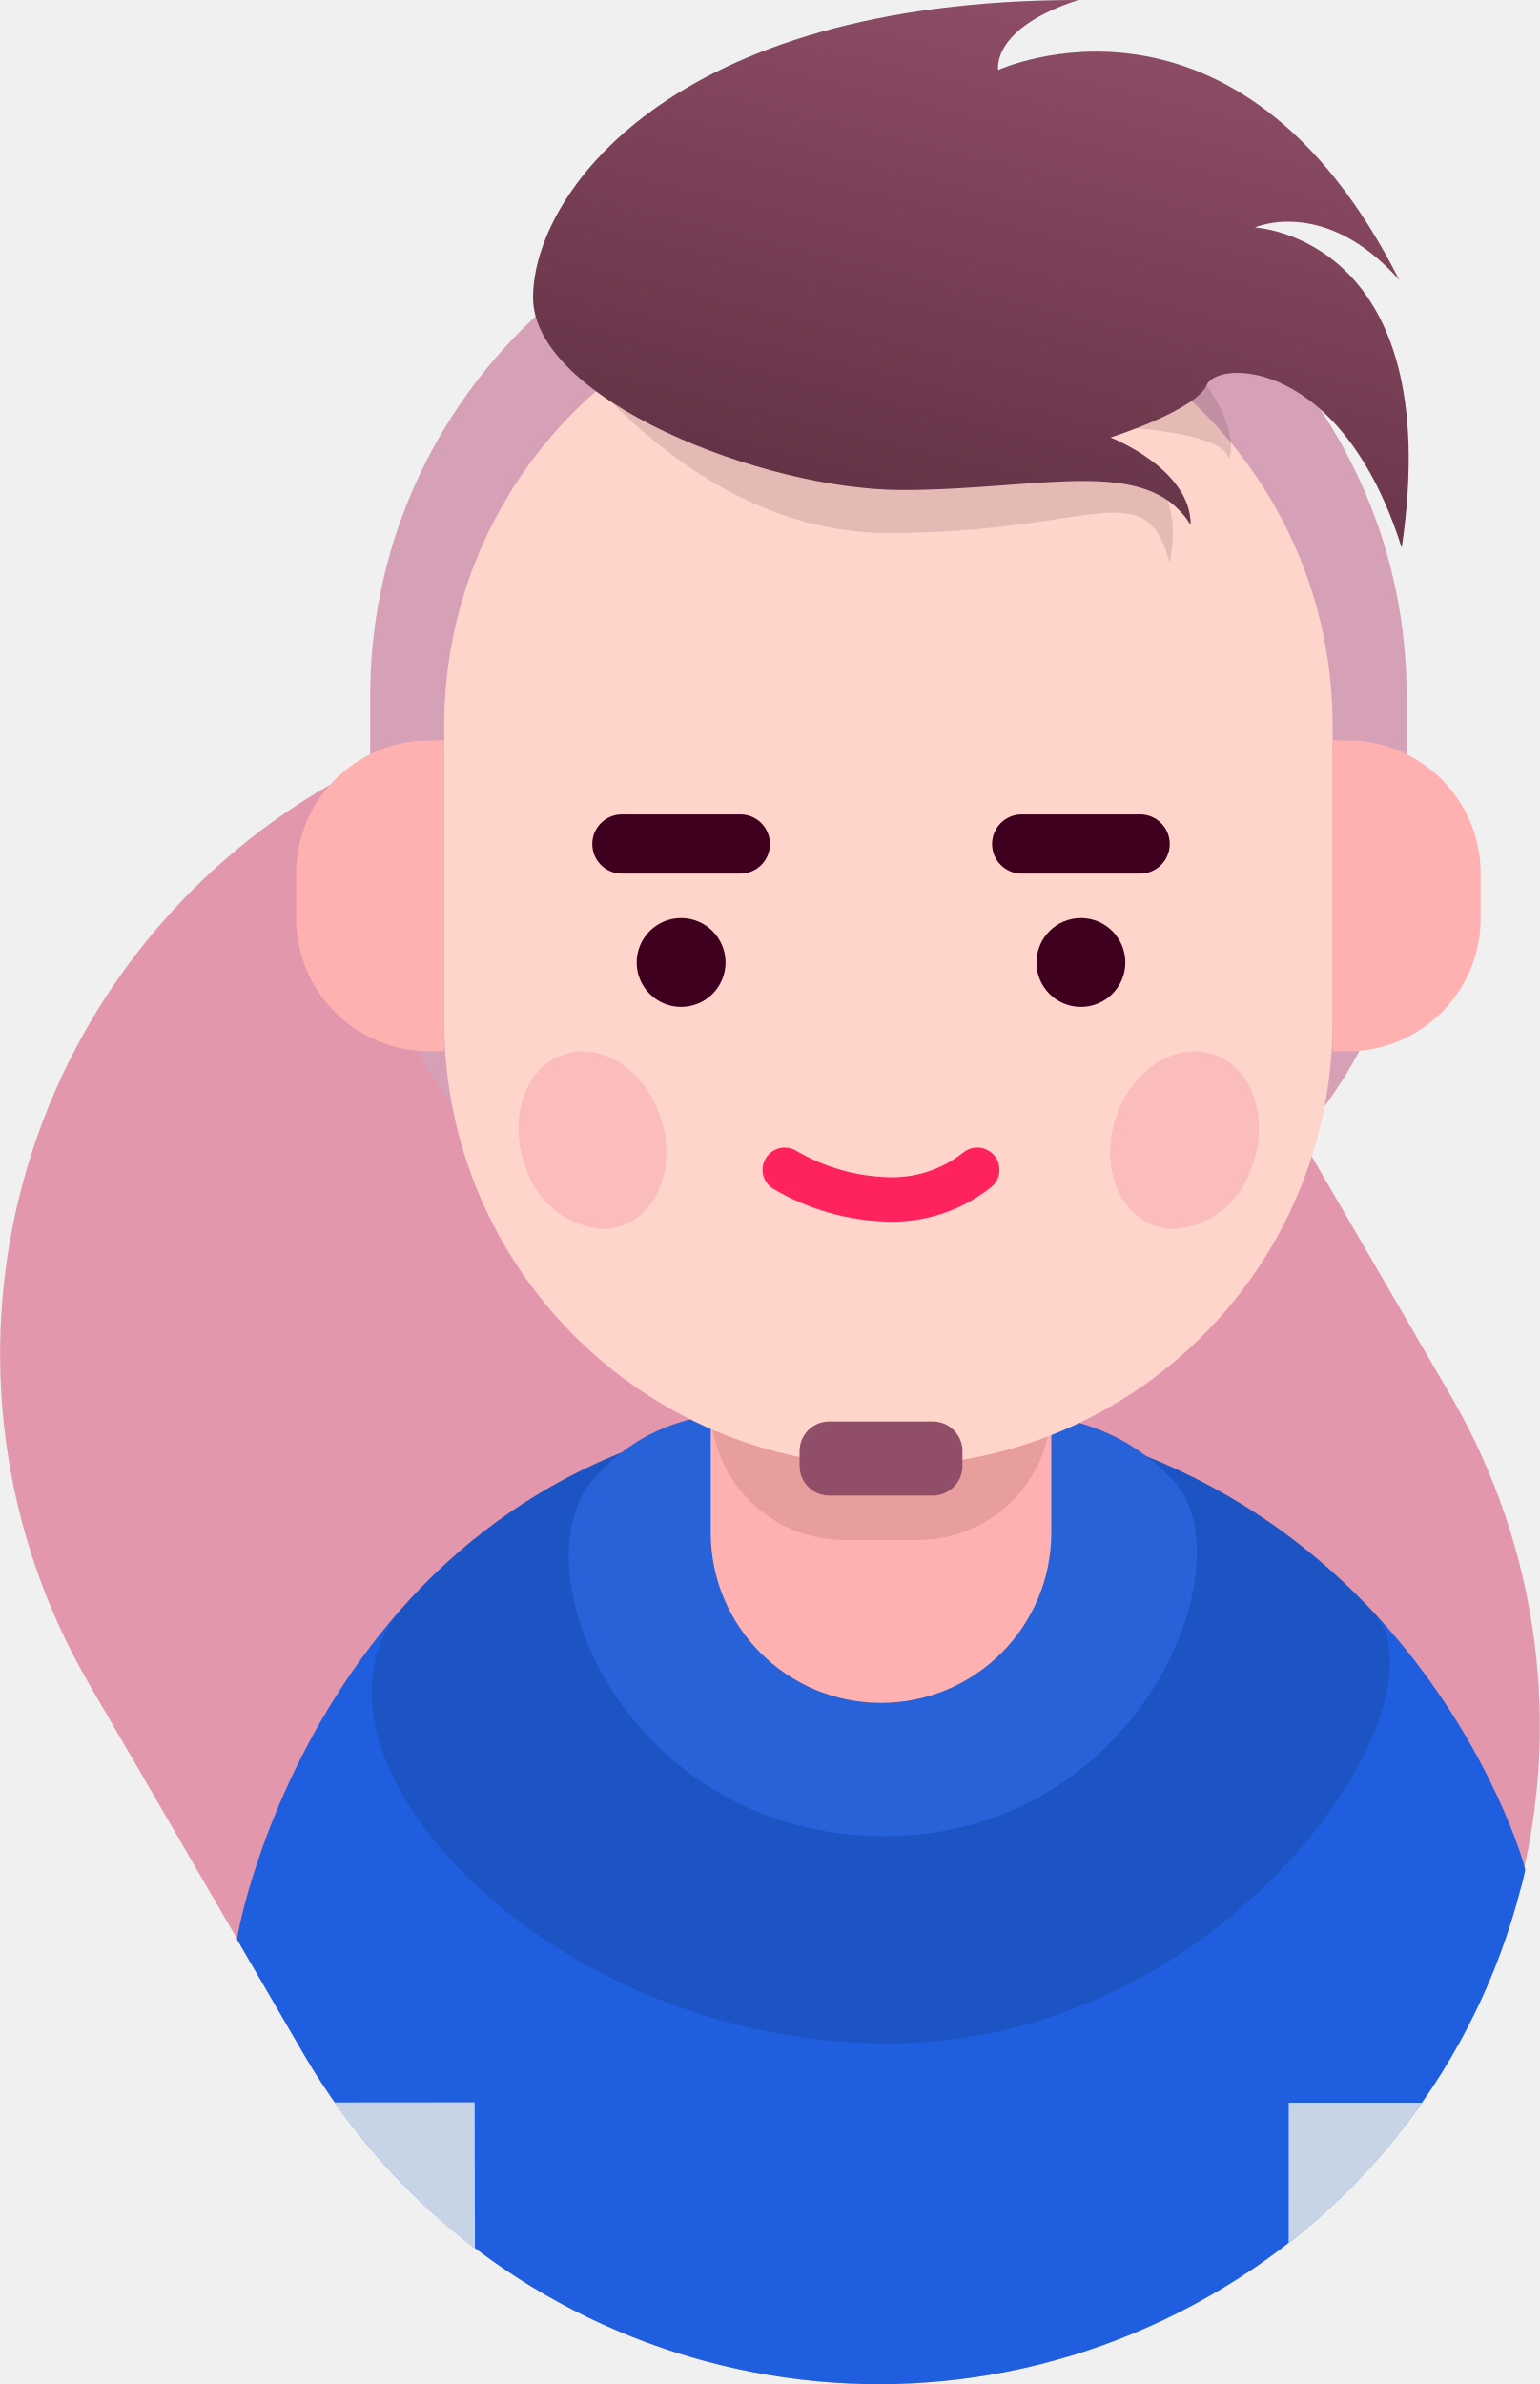
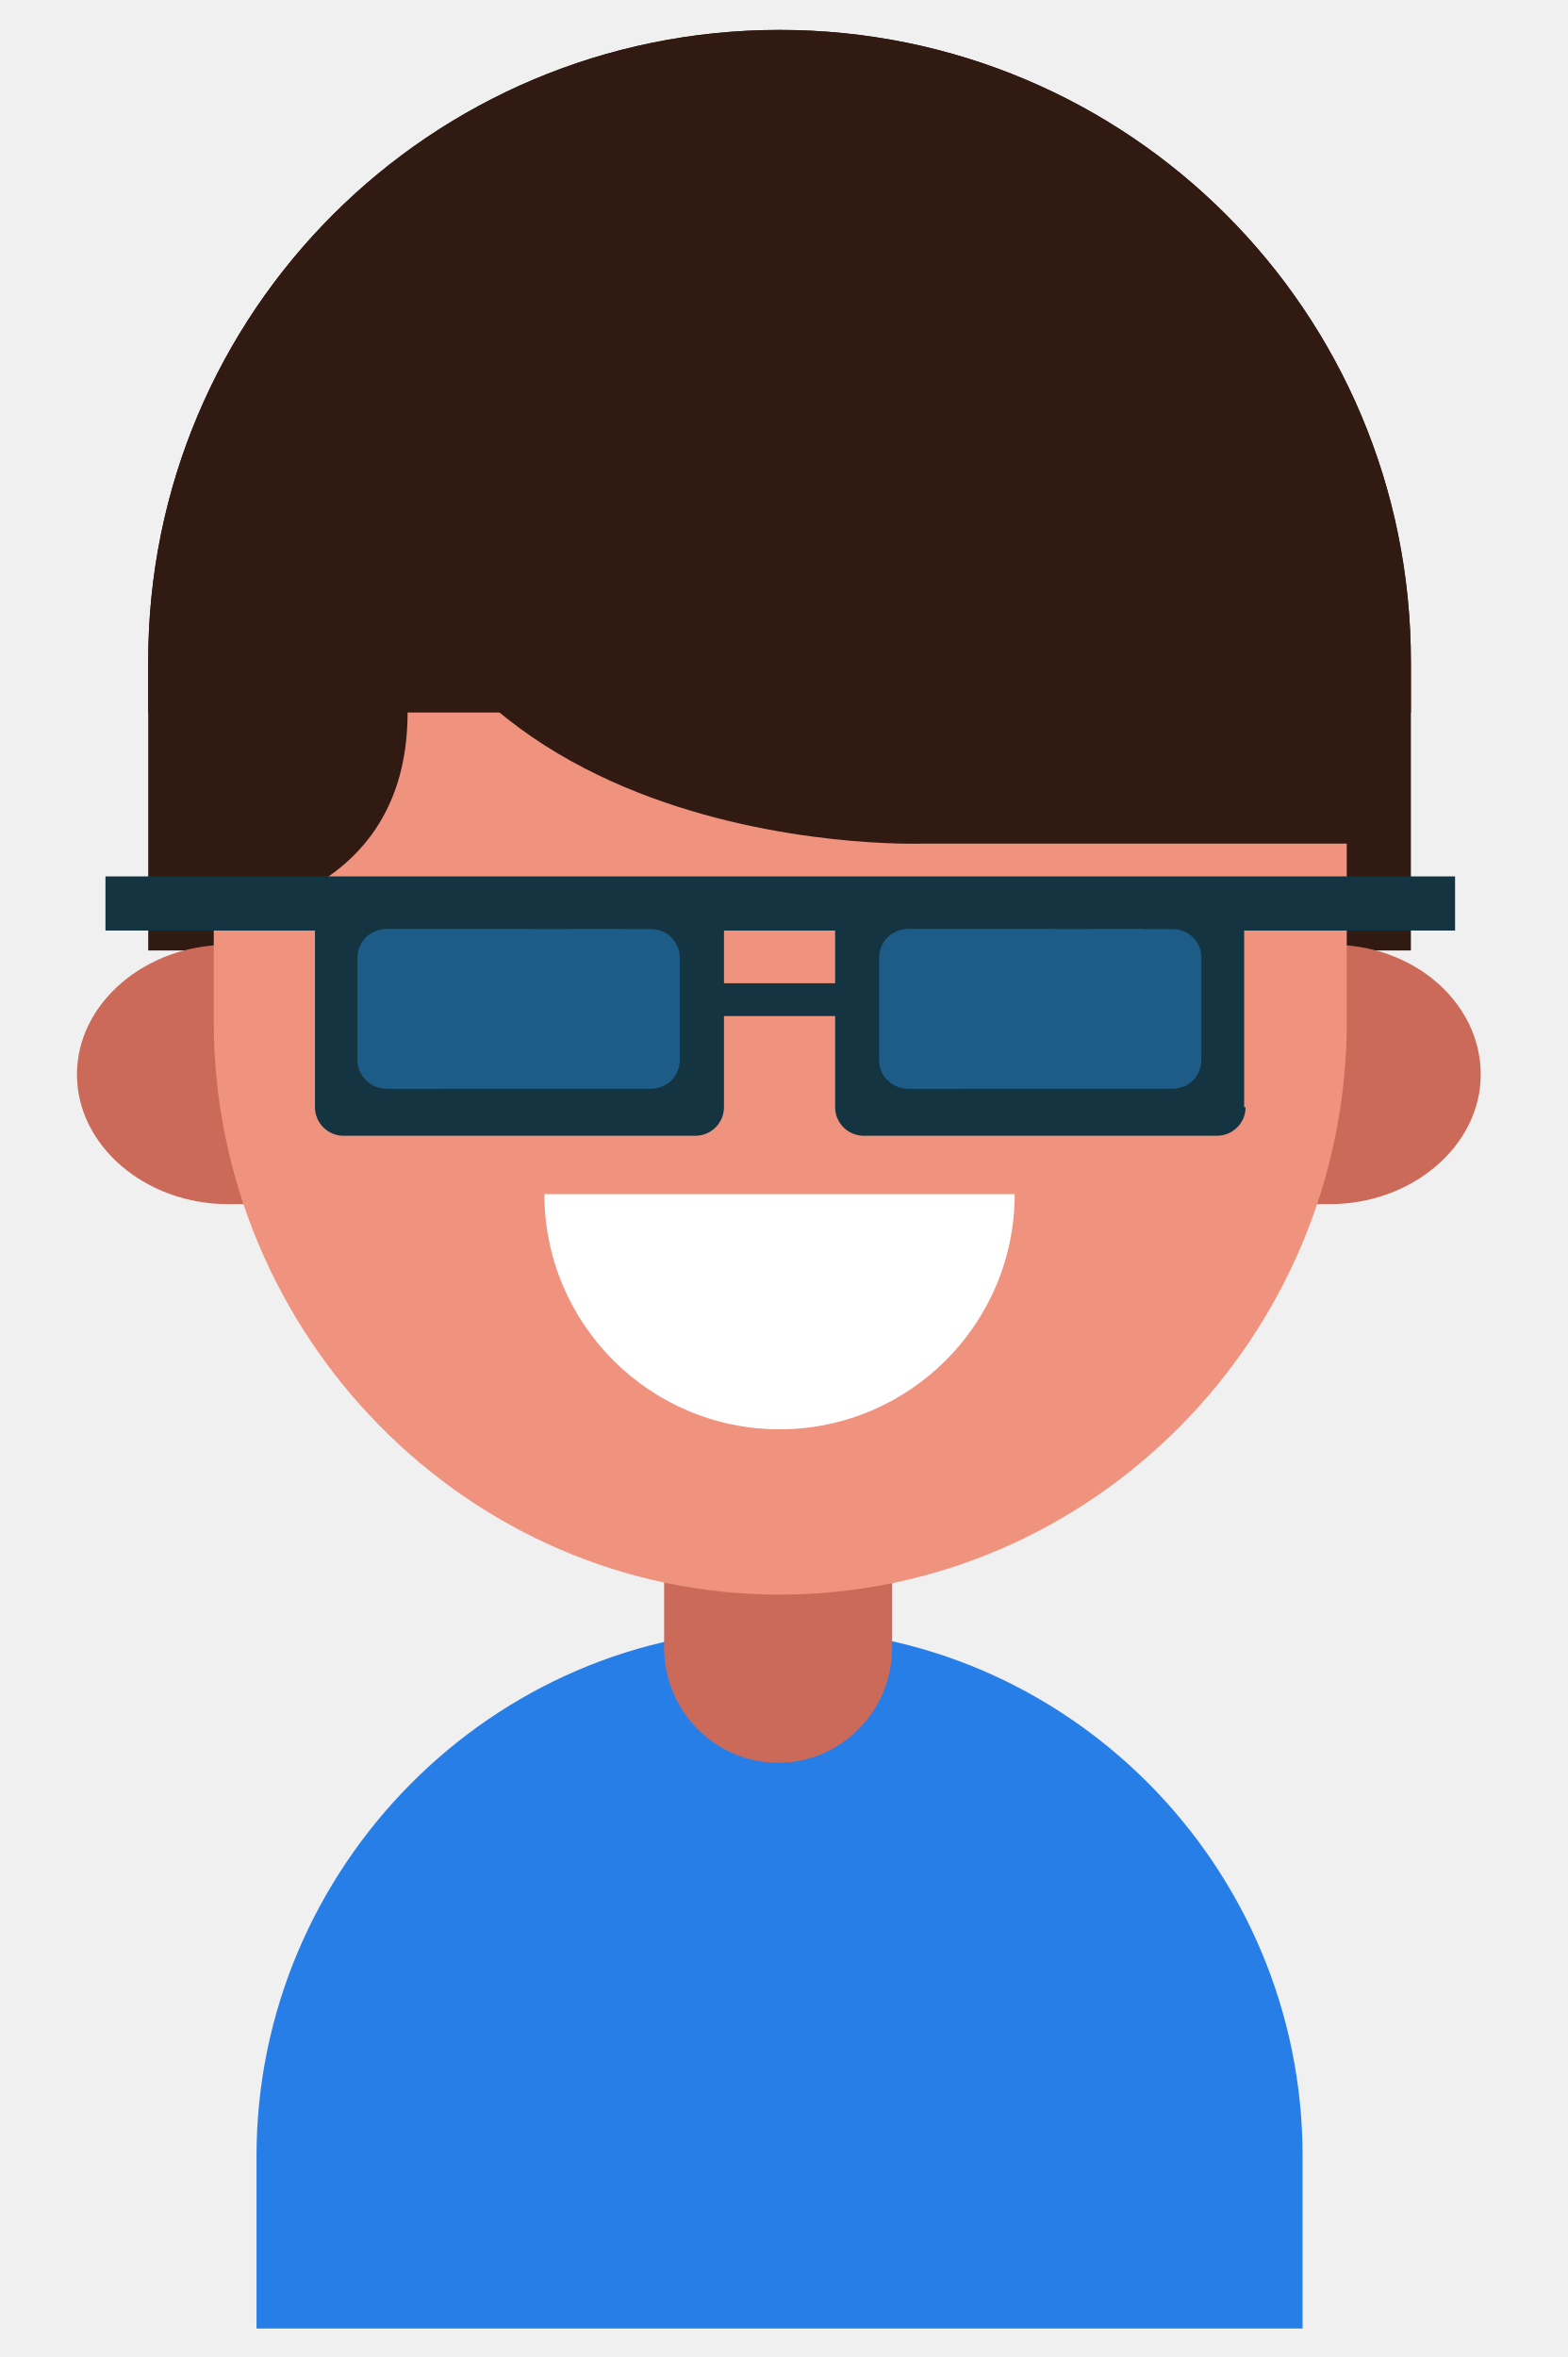
- <svg xmlns="http://www.w3.org/2000/svg" viewBox="0 0 104 161">
-   <defs>
-     <style>
-       .cls-1 {
-         fill: #ffb1b1;
-       }
- 
-       .cls-2 {
-         clip-path: url(#clip-Canvas);
-       }
- 
-       .cls-3 {
-         fill: #e297ac;
-       }
- 
-       .cls-4 {
-         fill: #1f5edf;
-       }
- 
-       .cls-5 {
-         fill: rgba(22,51,110,0.55);
-         opacity: 0.42;
-       }
- 
-       .cls-6 {
-         fill: #2862d8;
-       }
- 
-       .cls-7 {
-         fill: #c6d4e6;
-       }
- 
-       .cls-8 {
-         fill: rgba(142,81,81,0.53);
-         opacity: 0.38;
-       }
- 
-       .cls-9 {
-         fill: #d6a1b6;
-       }
- 
-       .cls-10 {
-         fill: #ffd4cb;
-       }
- 
-       .cls-11 {
-         fill: #fabcbc;
-       }
- 
-       .cls-12 {
-         fill: #3e001e;
-       }
- 
-       .cls-13 {
-         fill: none;
-         stroke: #ff235d;
-         stroke-linecap: round;
-         stroke-linejoin: round;
-         stroke-width: 3px;
-       }
- 
-       .cls-14 {
-         fill: rgba(69,29,45,0.28);
-         opacity: 0.51;
-       }
- 
-       .cls-15 {
-         fill: url(#linear-gradient);
-       }
- 
-       .cls-16 {
-         fill: #904e68;
-       }
-     </style>
-     <linearGradient id="linear-gradient" x1="0.305" y1="1" x2="0.695" gradientUnits="objectBoundingBox">
-       <stop offset="0" stop-color="#5f2f42" />
-       <stop offset="1" stop-color="#904e68" />
-     </linearGradient>
-     <clipPath id="clip-Canvas">
-       <rect width="104" height="161" />
-     </clipPath>
-   </defs>
-   <g class="cls-2">
+ <svg xmlns="http://www.w3.org/2000/svg" xmlns:xlink="http://www.w3.org/1999/xlink" version="1.1" id="Layer_1" x="0px" y="0px" viewBox="0 0 110 165.4" style="enable-background:new 0 0 110 165.4;" xml:space="preserve">
+   <style type="text/css">
+ 	.st0{fill:#311A12;}
+ 	.st1{fill:#277EE6;}
+ 	.st2{fill:#CC6A5A;}
+ 	.st3{fill:#EF937E;}
+ 	.st4{fill:#FFFFFF;}
+ 	.st5{fill:#143441;}
+ 	.st6{fill:#1D5C87;}
+ 	.st7{clip-path:url(#SVGID_4_);}
+ 	.st8{clip-path:url(#SVGID_6_);}
+ 	.st9{fill:none;}
+ </style>
+   <path class="st0" d="M99,66.7V46.4C99,21.9,79.2,2.1,54.7,2.1c-24.5,0-44.3,19.8-44.3,44.3l0,0v20.3C10.3,66.7,99,66.7,99,66.7z" />
+   <path class="st1" d="M91.4,163.4v-12.1c0-20.4-16.6-37-36.7-37s-36.7,16.7-36.7,37v12.1H91.4z" />
+   <path class="st2" d="M62.6,115.6c0,4.5-3.6,8.1-8,8.1s-8-3.6-8-8.1v-5.2c0-4.5,3.6-8.1,8-8.1c4.4,0,8,3.6,8,8.1  C62.6,110.4,62.6,115.6,62.6,115.6z" />
+   <path class="st2" d="M103.9,75.4c0,5-4.8,9.1-10.6,9.1H16c-5.8,0-10.6-4.1-10.6-9.1c0-5,4.8-9.1,10.6-9.1h77.3  C99.1,66.2,103.9,70.3,103.9,75.4z" />
+   <path class="st3" d="M94.5,71.7c0,22.1-17.9,40.2-39.8,40.2S15,93.7,15,71.7V45.6C15,23.5,32.9,5.4,54.7,5.4s39.8,18.1,39.8,40.2  V71.7z" />
+   <path class="st0" d="M99,50v-3.5C99,21.9,79.2,2.1,54.7,2.1c-24.5,0-44.3,19.8-44.3,44.3l0,0V50H99z" />
+   <path class="st0" d="M87.5,26.1H24.7c0,34.5,40,33.1,40,33.1h34.1L94.4,38C94.5,38.1,98.7,26.1,87.5,26.1z" />
+   <path class="st4" d="M54.7,100.3c9.1,0,16.5-7.4,16.5-16.5H38.2C38.2,92.9,45.6,100.3,54.7,100.3z" />
+   <path class="st0" d="M28.6,50c0,14.9-16.2,14.7-16.2,14.7V47.2C12.3,47.2,25.2,42.5,28.6,50z" />
+   <rect x="7.4" y="61.5" class="st5" width="94.7" height="3.8" />
+   <path class="st5" d="M87.4,77.7c0,1.1-0.9,2-2,2H60.6c-1.1,0-2-0.9-2-2V64.9c0-1.1,0.9-2,2-2h24.7c1.1,0,2,0.9,2,2V77.7z" />
+   <g>
    <g>
-       <path class="cls-3" d="M22.358,52.96a44.86,44.86,0,0,1,61.082,16.27l14.57,25.087A44.308,44.308,0,0,1,81.643,155.04a44.86,44.86,0,0,1-61.082-16.27L5.991,113.682A44.309,44.309,0,0,1,22.358,52.96Z" />
-       <path class="cls-4" d="M59.031,95c35.136,0,44.023,30.926,43.975,31.292a12.815,12.815,0,0,1-.314,1.293A44.355,44.355,0,0,1,81.706,155.04a44.96,44.96,0,0,1-61.17-16.27l-4.26-7.324c-.086-.148-.141-.27-.261-.448S22.434,95,59.031,95Z" />
-       <path class="cls-5" d="M59.031,95c16.337,0,27,6.686,33.727,13.878C98.236,114.733,83.158,138,60,138s-40.905-19.461-33-29.231C33.493,101.38,43.585,95,59.031,95Z" />
-       <path class="cls-6" d="M59.088,95c10.752,0,15.769.354,20.2,5.037C84.321,105.621,76.879,124,59.726,124s-24.921-17.672-19.72-24.034C44.281,95.155,48.923,95,59.088,95Z" />
-       <path class="cls-7" d="M32.1,151.878l-.141-.108a44.69,44.69,0,0,1-9.225-9.588l-.123-.174L32.077,142Z" transform="translate(-0.023 -0.024)" />
-       <path class="cls-7" d="M87.03,151.477l.134-.109a42.419,42.419,0,0,0,8.754-9.192l.116-.176h-9Z" />
-       <rect class="cls-1" width="23" height="31" rx="11.5" transform="translate(48 84)" />
-       <path class="cls-8" d="M57,86h5a9,9,0,0,1,0,18H57a9,9,0,0,1,0-18Z" />
-       <path class="cls-9" d="M35,0h0A35,35,0,0,1,70,35V45.96A28.04,28.04,0,0,1,41.96,74H28.04A28.04,28.04,0,0,1,0,45.96V35A35,35,0,0,1,35,0Z" transform="translate(25 12)" />
-       <rect class="cls-10" width="60" height="80" rx="30" transform="translate(30 19)" />
-       <path class="cls-11" d="M77.612,82.617c-2.442-1.165-3.352-4.623-2.032-7.726s4.368-4.673,6.809-3.509,3.352,4.623,2.032,7.726A5.906,5.906,0,0,1,79.316,83,3.933,3.933,0,0,1,77.612,82.617Zm-42-3.509c-1.311-3.1-.407-6.561,2.02-7.726s5.456.408,6.767,3.509.407,6.561-2.02,7.726A3.89,3.89,0,0,1,40.68,83,5.873,5.873,0,0,1,35.607,79.108Z" />
-       <path class="cls-1" d="M9,0h1a0,0,0,0,1,0,0V21a0,0,0,0,1,0,0H9a9,9,0,0,1-9-9V9A9,9,0,0,1,9,0Z" transform="translate(20 50)" />
-       <path class="cls-1" d="M0,0H1a9,9,0,0,1,9,9v3a9,9,0,0,1-9,9H0a0,0,0,0,1,0,0V0A0,0,0,0,1,0,0Z" transform="translate(90 50)" />
-       <path class="cls-12" d="M70,65a3,3,0,1,1,3,3A3,3,0,0,1,70,65ZM43,65a3,3,0,1,1,3,3A3,3,0,0,1,43,65Z" />
-       <path class="cls-12" d="M69,59a2,2,0,1,1,0-4h8a2,2,0,0,1,0,4ZM42,59a2,2,0,1,1,0-4h8a2,2,0,0,1,0,4Z" />
-       <path class="cls-13" d="M53,79a14.488,14.488,0,0,0,7,2,9.194,9.194,0,0,0,6-2" />
-       <path class="cls-14" d="M37,22s9.025,14,23,14,17.313-4.167,19,2c1.316-6.525-3.811-8.612-8-9s11.486-.782,12,2c.968-2.545-3.2-8.591-8-10S37,22,37,22Z" />
-       <path class="cls-15" d="M60.915,33.091C51.5,33.091,36,26.945,36,20.091S45.1,0,72.83,0c-5.947,1.917-5.416,4.727-5.416,4.727S83.581-2.726,94.5,18.909c-5.032-5.673-9.749-3.545-9.749-3.545s13,.6,9.916,21.636C90.628,24.175,82.253,24.273,81.5,26S75,29.545,75,29.545s5.44,2.105,5.416,5.909C77.465,30.681,70.331,33.091,60.915,33.091Z" />
-       <rect class="cls-16" width="11" height="5" rx="2" transform="translate(54 96)" />
+       <path id="SVGID_1_" class="st6" d="M84.3,74.4c0,1.1-0.9,2-2,2H63.7c-1.1,0-2-0.9-2-2v-7.2c0-1.1,0.9-2,2-2h18.6c1.1,0,2,0.9,2,2    L84.3,74.4L84.3,74.4z" />
+     </g>
+     <g>
+       <defs>
+         <path id="SVGID_2_" d="M84.3,74.4c0,1.1-0.9,2-2,2H63.7c-1.1,0-2-0.9-2-2v-7.2c0-1.1,0.9-2,2-2h18.6c1.1,0,2,0.9,2,2L84.3,74.4     L84.3,74.4z" />
+       </defs>
+       <clipPath id="SVGID_4_">
+         <use xlink:href="#SVGID_2_" style="overflow:visible;" />
+       </clipPath>
+       <g class="st7">
+         <rect x="47.8" y="60.9" transform="matrix(0.7459 -0.666 0.666 0.7459 -27.8429 59.8343)" class="st6" width="33.4" height="11" />
+         <rect x="53.3" y="71.4" transform="matrix(0.7458 -0.6661 0.6661 0.7458 -30.5807 65.0943)" class="st6" width="33.4" height="2.5" />
+       </g>
    </g>
  </g>
+   <path class="st5" d="M50.8,77.7c0,1.1-0.9,2-2,2H24.1c-1.1,0-2-0.9-2-2V64.9c0-1.1,0.9-2,2-2h24.7c1.1,0,2,0.9,2,2V77.7z" />
+   <g>
+     <g>
+       <path id="SVGID_3_" class="st6" d="M47.7,74.4c0,1.1-0.9,2-2,2H27.1c-1.1,0-2-0.9-2-2v-7.2c0-1.1,0.9-2,2-2h18.6c1.1,0,2,0.9,2,2    V74.4z" />
+     </g>
+     <g>
+       <defs>
+         <path id="SVGID_5_" d="M47.7,74.4c0,1.1-0.9,2-2,2H27.1c-1.1,0-2-0.9-2-2v-7.2c0-1.1,0.9-2,2-2h18.6c1.1,0,2,0.9,2,2V74.4z" />
+       </defs>
+       <clipPath id="SVGID_6_">
+         <use xlink:href="#SVGID_5_" style="overflow:visible;" />
+       </clipPath>
+       <g class="st8">
+         <rect x="11.2" y="60.9" transform="matrix(0.7459 -0.666 0.666 0.7459 -37.1804 35.4579)" class="st6" width="33.4" height="11" />
+         <rect x="16.8" y="71.4" transform="matrix(0.7458 -0.6661 0.6661 0.7458 -39.8617 40.7461)" class="st6" width="33.4" height="2.5" />
+       </g>
+     </g>
+   </g>
+   <rect x="25.1" y="65.2" class="st9" width="22.6" height="11.2" />
+   <rect x="49.1" y="69" class="st5" width="10.8" height="2.3" />
</svg>
